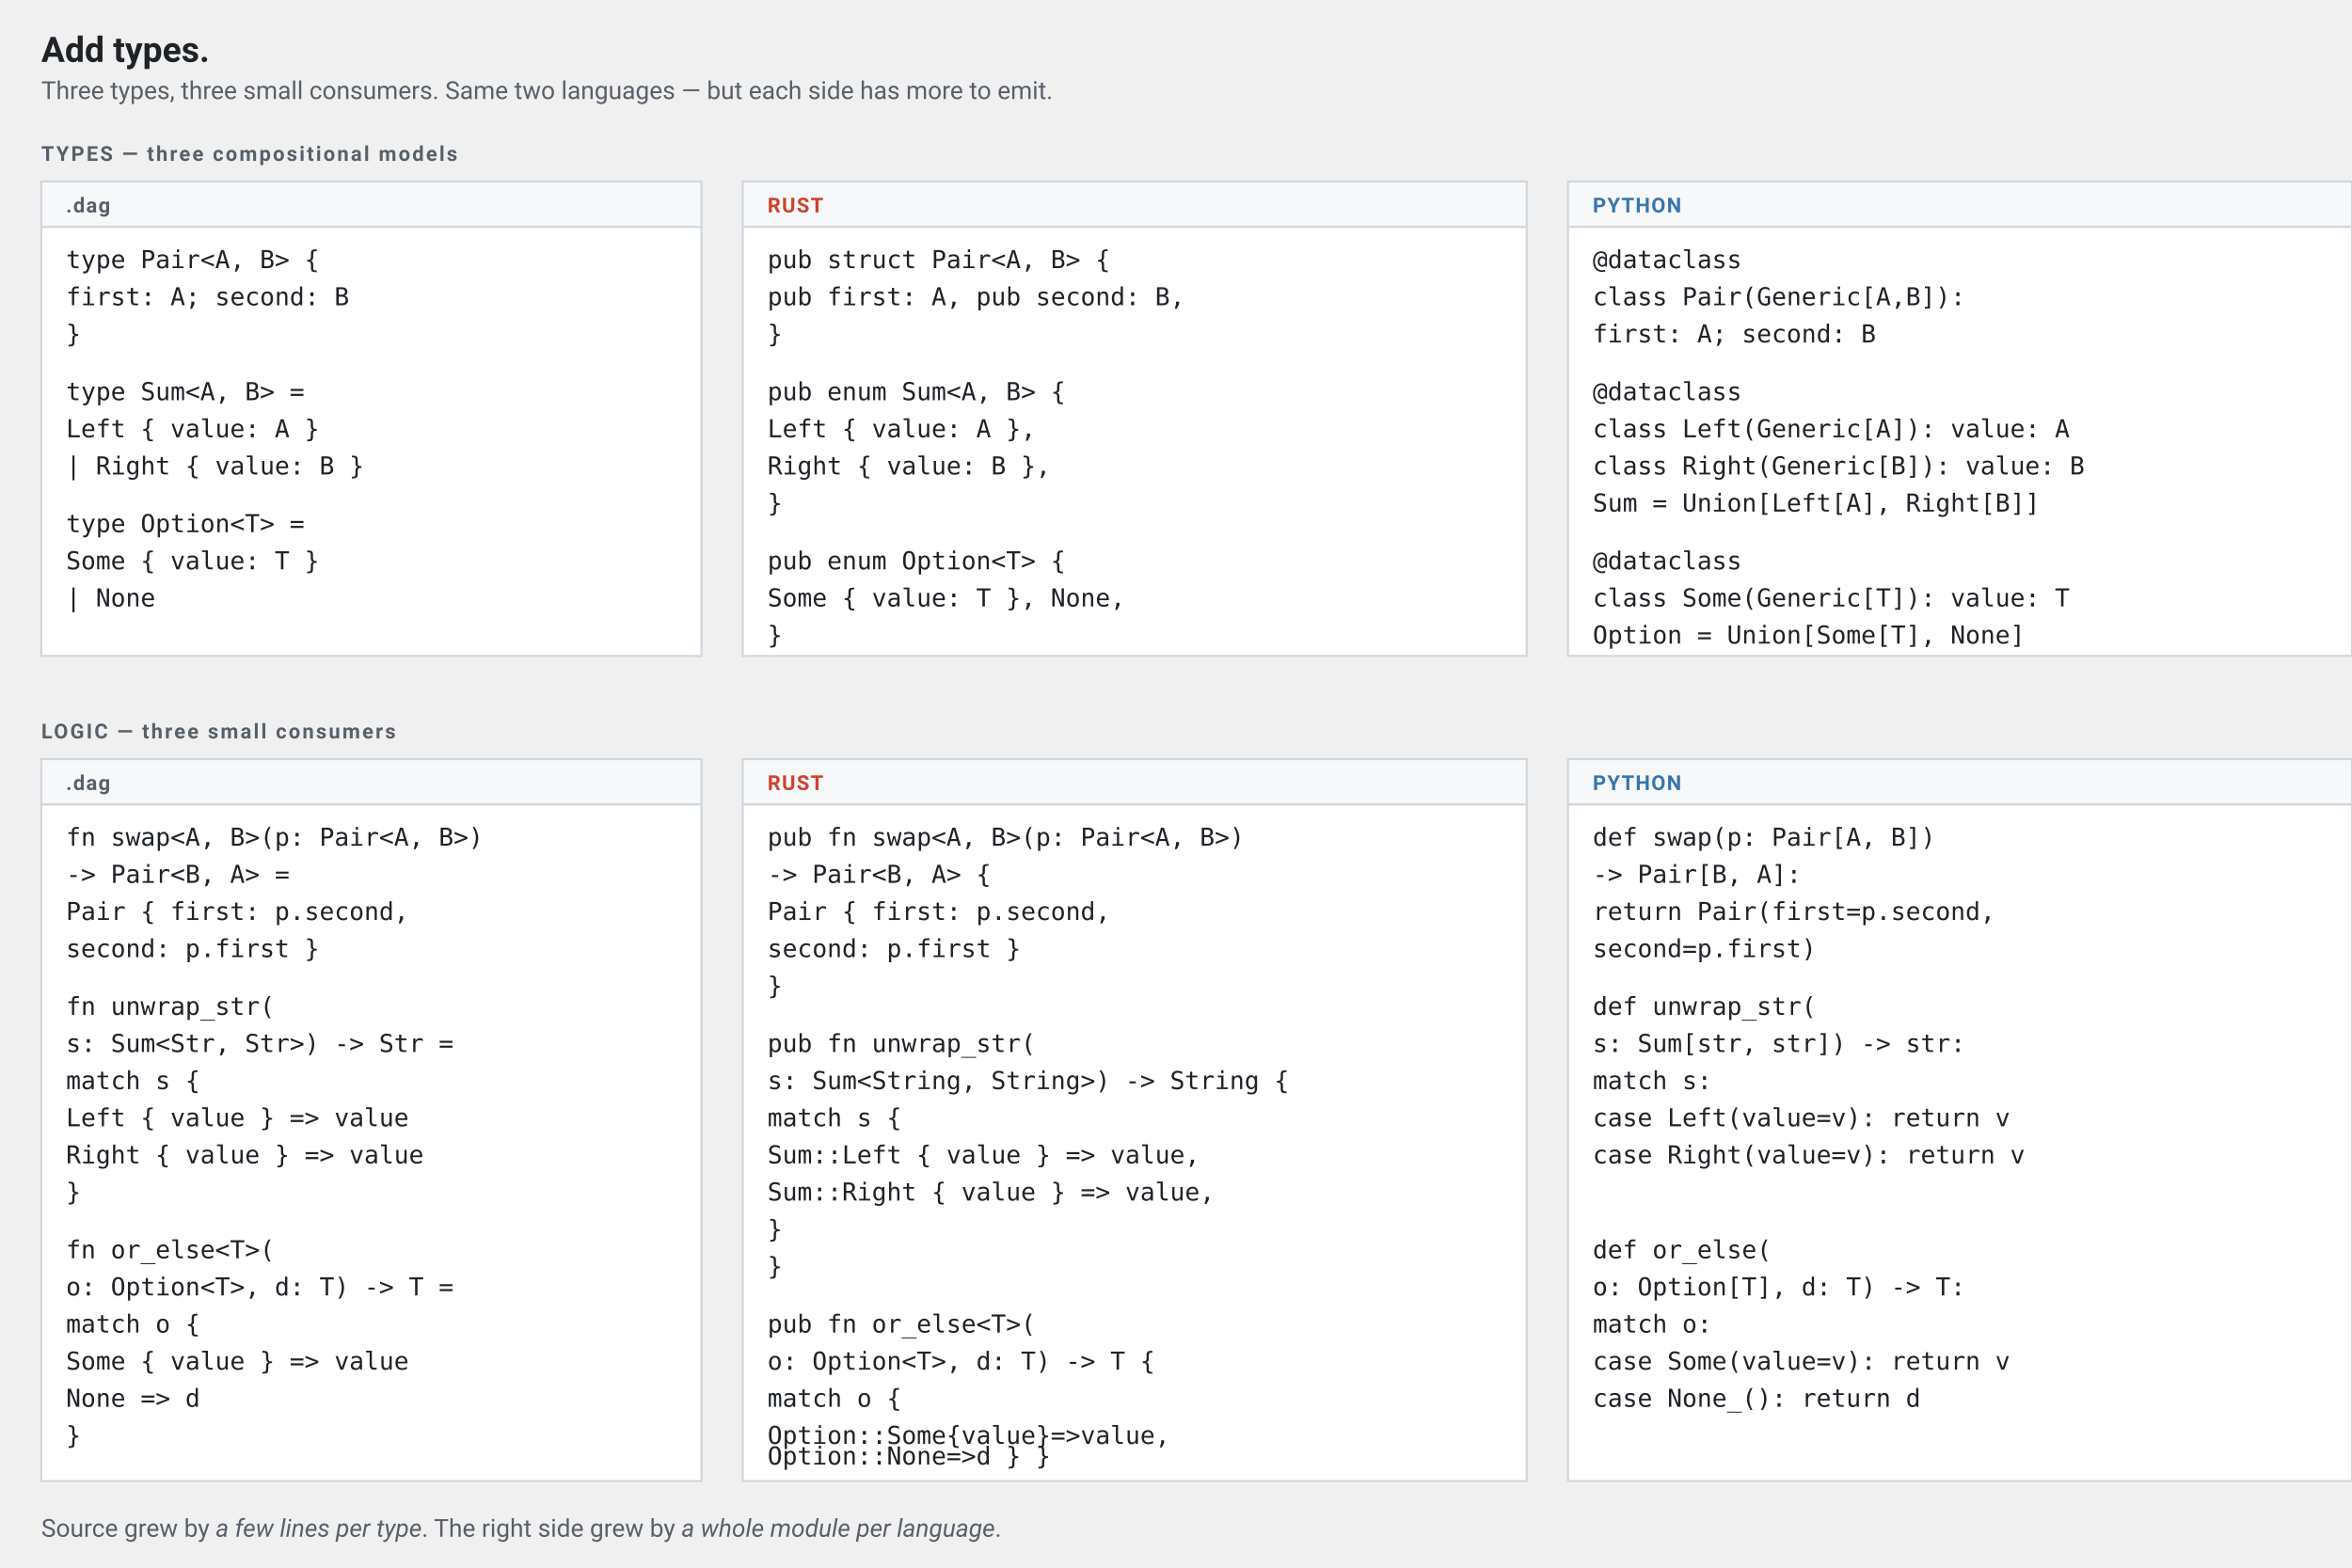
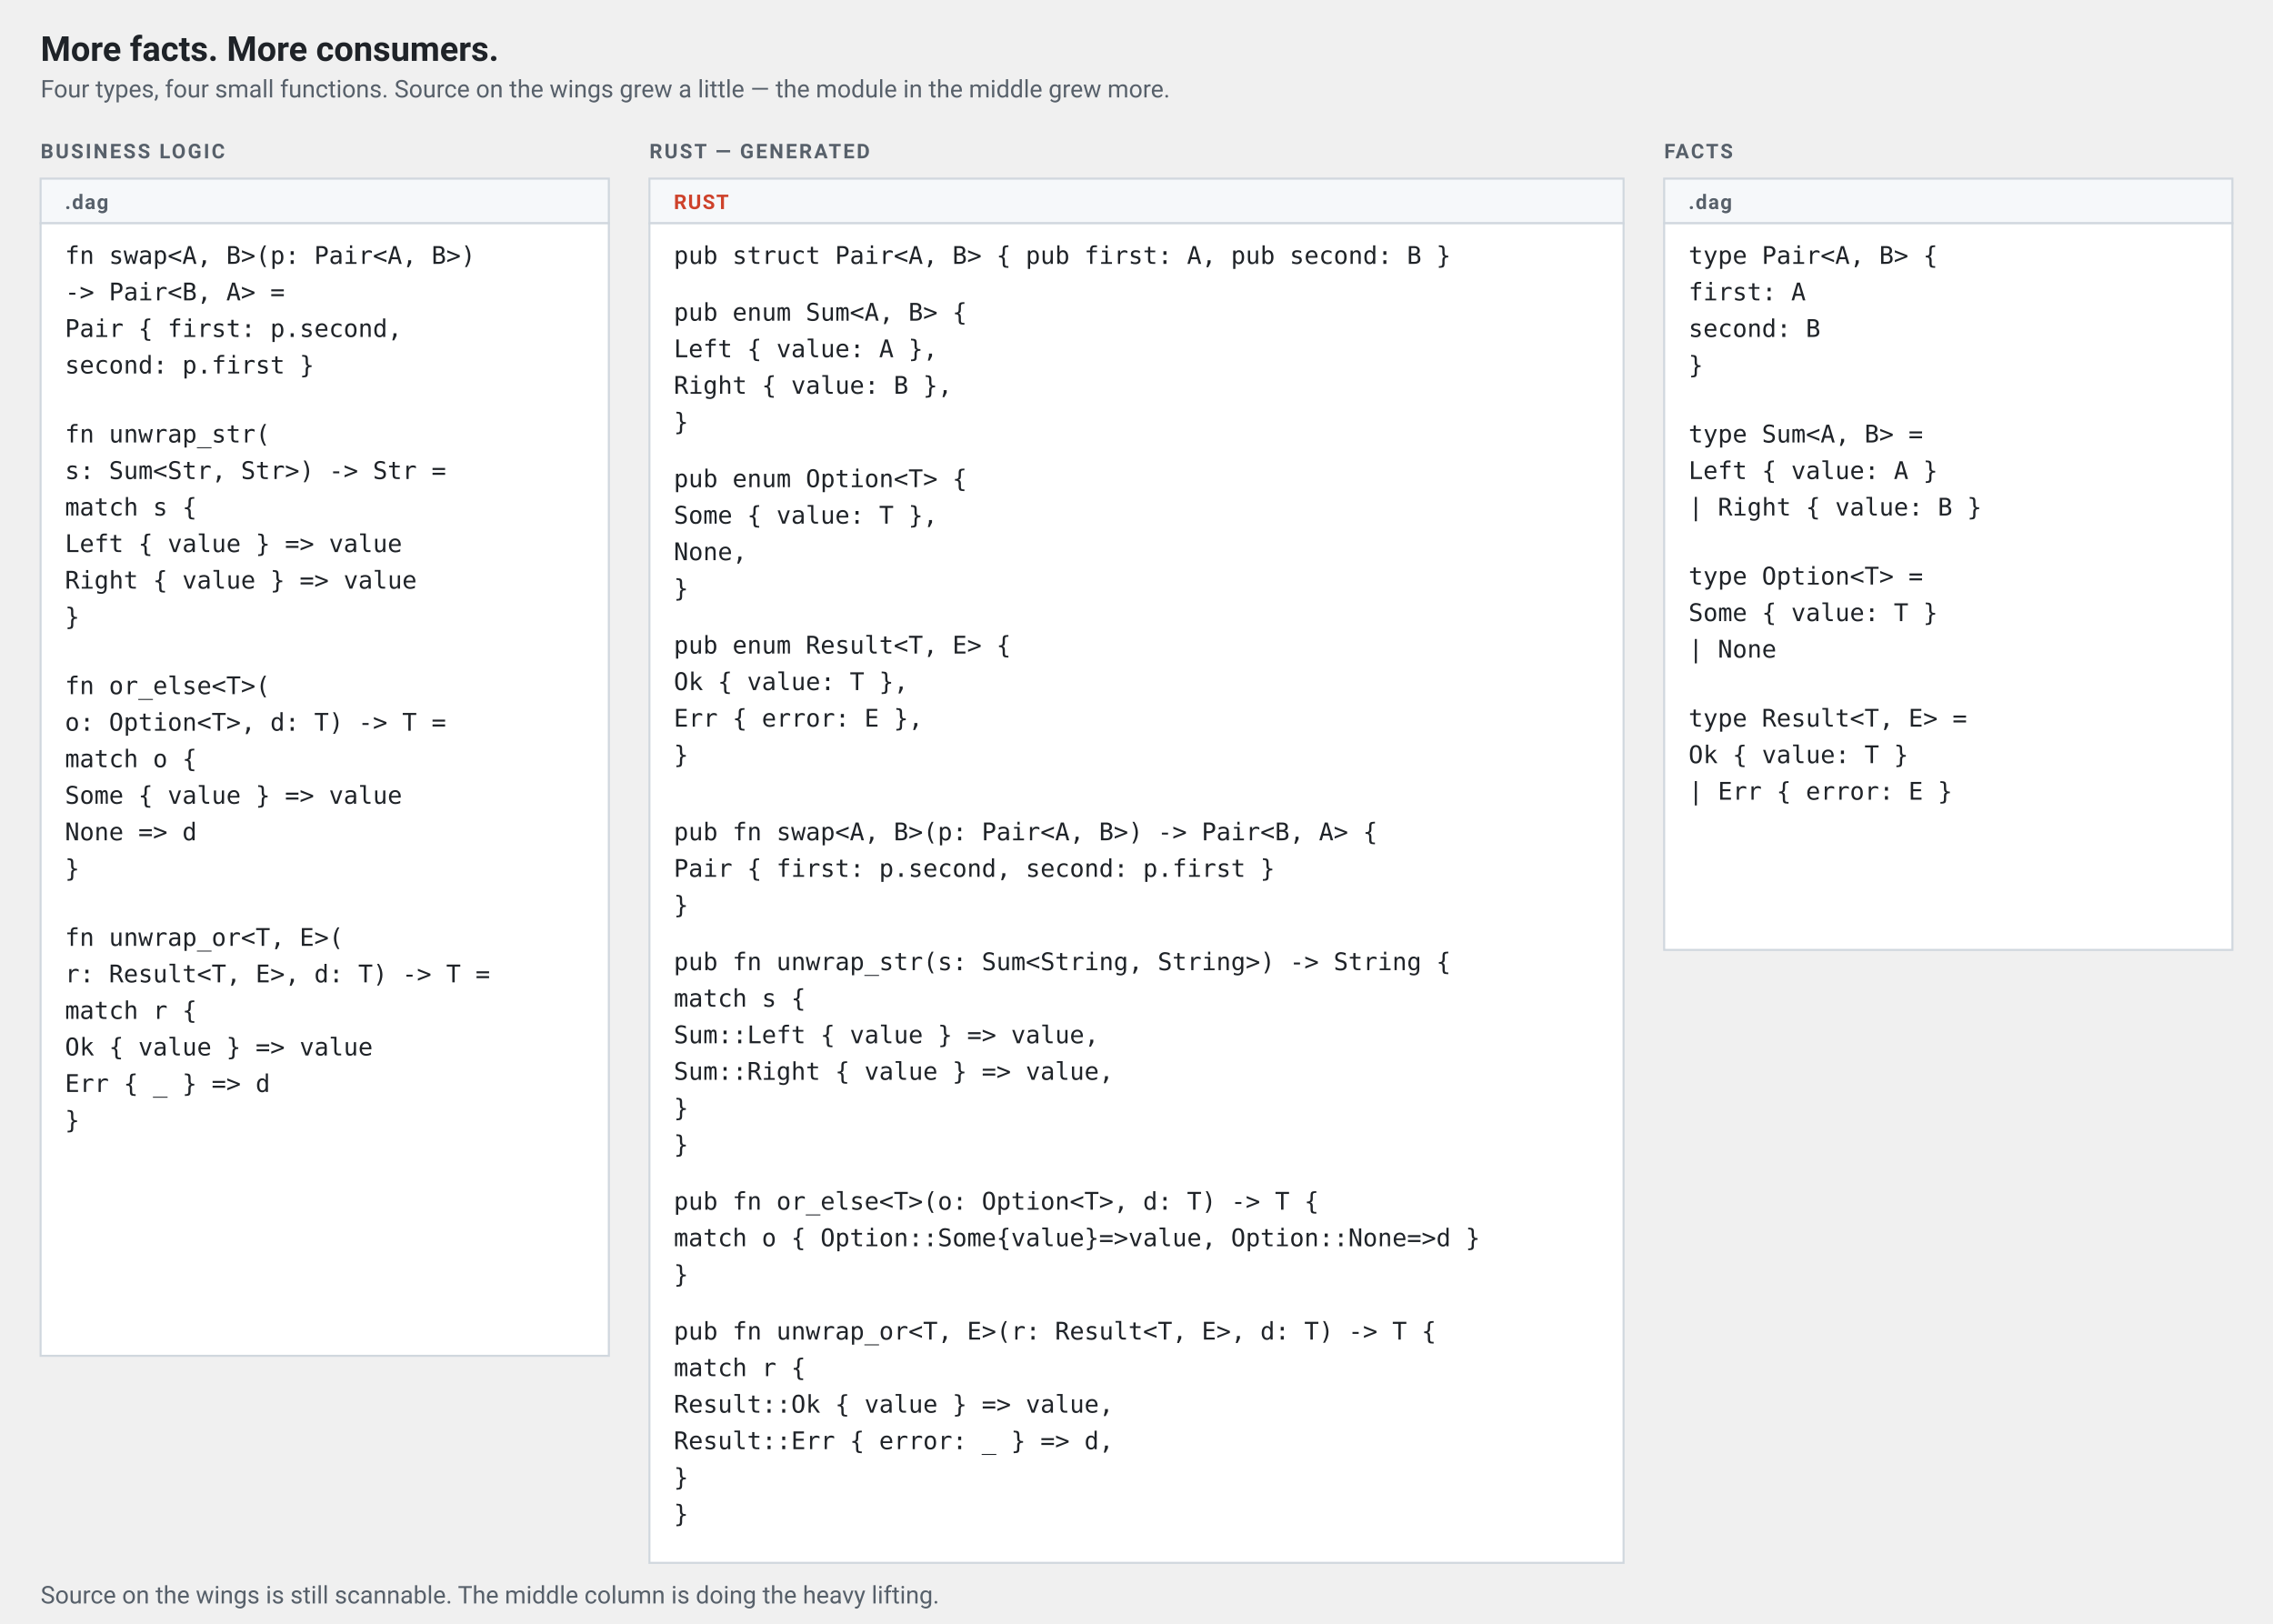
- <svg xmlns="http://www.w3.org/2000/svg" viewBox="0 0 1140 760" font-family="-apple-system, BlinkMacSystemFont, 'Segoe UI', Roboto, sans-serif">
+ <svg xmlns="http://www.w3.org/2000/svg" viewBox="0 0 1120 800" font-family="-apple-system, BlinkMacSystemFont, 'Segoe UI', Roboto, sans-serif">
  <defs>
    <style>
      .title { font-size: 17px; font-weight: 600; fill: #1f2328; }
      .sub { font-size: 12px; fill: #57606a; }
-       .row-label { font-size: 10px; font-weight: 700; fill: #57606a; letter-spacing: 0.10em; }
+       .col-label { font-size: 10px; font-weight: 700; fill: #57606a; letter-spacing: 0.10em; }
      .badge { font-size: 10px; font-weight: 700; letter-spacing: 0.06em; }
-       .badge-rust   { fill: #ce422b; }
-       .badge-python { fill: #3776ab; }
-       .badge-dag    { fill: #57606a; }
+       .badge-rust { fill: #ce422b; }
+       .badge-dag  { fill: #57606a; }
      .code { font-family: ui-monospace, 'SF Mono', Menlo, Consolas, monospace; font-size: 12px; fill: #1f2328; }
      .card { fill: #ffffff; stroke: #d0d7de; stroke-width: 1; }
      .card-header { fill: #f6f8fa; stroke: #d0d7de; stroke-width: 1; }
    </style>
  </defs>
-   <text x="20" y="30" class="title">Add types.</text>
-   <text x="20" y="48" class="sub">Three types, three small consumers. Same two languages — but each side has more to emit.</text>
-   <text x="20" y="78" class="row-label">TYPES — three compositional models</text>
-   <rect x="20" y="88" width="320" height="22" class="card-header" />
+   <text x="20" y="30" class="title">More facts. More consumers.</text>
+   <text x="20" y="48" class="sub">Four types, four small functions. Source on the wings grew a little — the module in the middle grew more.</text>
+   <text x="20" y="78" class="col-label">BUSINESS LOGIC</text>
+   <text x="320" y="78" class="col-label">RUST — GENERATED</text>
+   <text x="820" y="78" class="col-label">FACTS</text>
+   <rect x="20" y="88" width="280" height="22" class="card-header" />
  <text x="32" y="103" class="badge badge-dag">.dag</text>
-   <rect x="20" y="110" width="320" height="208" class="card" />
-   <text x="32" y="130" class="code">type Pair&lt;A, B&gt; {</text>
-   <text x="32" y="148" class="code">  first: A; second: B</text>
-   <text x="32" y="166" class="code">}</text>
-   <text x="32" y="194" class="code">type Sum&lt;A, B&gt; =</text>
-   <text x="32" y="212" class="code">    Left  { value: A }</text>
-   <text x="32" y="230" class="code">  | Right { value: B }</text>
-   <text x="32" y="258" class="code">type Option&lt;T&gt; =</text>
-   <text x="32" y="276" class="code">    Some { value: T }</text>
-   <text x="32" y="294" class="code">  | None</text>
-   <rect x="360" y="88" width="380" height="22" class="card-header" />
-   <text x="372" y="103" class="badge badge-rust">RUST</text>
-   <rect x="360" y="110" width="380" height="208" class="card" />
-   <text x="372" y="130" class="code">pub struct Pair&lt;A, B&gt; {</text>
-   <text x="372" y="148" class="code">    pub first: A, pub second: B,</text>
-   <text x="372" y="166" class="code">}</text>
-   <text x="372" y="194" class="code">pub enum Sum&lt;A, B&gt; {</text>
-   <text x="372" y="212" class="code">    Left  { value: A },</text>
-   <text x="372" y="230" class="code">    Right { value: B },</text>
-   <text x="372" y="248" class="code">}</text>
-   <text x="372" y="276" class="code">pub enum Option&lt;T&gt; {</text>
-   <text x="372" y="294" class="code">    Some { value: T }, None,</text>
-   <text x="372" y="312" class="code">}</text>
-   <rect x="760" y="88" width="380" height="22" class="card-header" />
-   <text x="772" y="103" class="badge badge-python">PYTHON</text>
-   <rect x="760" y="110" width="380" height="208" class="card" />
-   <text x="772" y="130" class="code">@dataclass</text>
-   <text x="772" y="148" class="code">class Pair(Generic[A,B]):</text>
-   <text x="772" y="166" class="code">    first: A; second: B</text>
-   <text x="772" y="194" class="code">@dataclass</text>
-   <text x="772" y="212" class="code">class Left(Generic[A]):  value: A</text>
-   <text x="772" y="230" class="code">class Right(Generic[B]): value: B</text>
-   <text x="772" y="248" class="code">Sum = Union[Left[A], Right[B]]</text>
-   <text x="772" y="276" class="code">@dataclass</text>
-   <text x="772" y="294" class="code">class Some(Generic[T]): value: T</text>
-   <text x="772" y="312" class="code">Option = Union[Some[T], None]</text>
-   <text x="20" y="358" class="row-label">LOGIC — three small consumers</text>
-   <rect x="20" y="368" width="320" height="22" class="card-header" />
-   <text x="32" y="383" class="badge badge-dag">.dag</text>
-   <rect x="20" y="390" width="320" height="328" class="card" />
-   <text x="32" y="410" class="code">fn swap&lt;A, B&gt;(p: Pair&lt;A, B&gt;)</text>
-   <text x="32" y="428" class="code">  -&gt; Pair&lt;B, A&gt; =</text>
-   <text x="32" y="446" class="code">  Pair { first: p.second,</text>
-   <text x="32" y="464" class="code">         second: p.first }</text>
-   <text x="32" y="492" class="code">fn unwrap_str(</text>
-   <text x="32" y="510" class="code">    s: Sum&lt;Str, Str&gt;) -&gt; Str =</text>
-   <text x="32" y="528" class="code">  match s {</text>
-   <text x="32" y="546" class="code">    Left  { value } =&gt; value</text>
-   <text x="32" y="564" class="code">    Right { value } =&gt; value</text>
-   <text x="32" y="582" class="code">  }</text>
-   <text x="32" y="610" class="code">fn or_else&lt;T&gt;(</text>
-   <text x="32" y="628" class="code">    o: Option&lt;T&gt;, d: T) -&gt; T =</text>
-   <text x="32" y="646" class="code">  match o {</text>
-   <text x="32" y="664" class="code">    Some { value } =&gt; value</text>
-   <text x="32" y="682" class="code">    None           =&gt; d</text>
-   <text x="32" y="700" class="code">  }</text>
-   <rect x="360" y="368" width="380" height="22" class="card-header" />
-   <text x="372" y="383" class="badge badge-rust">RUST</text>
-   <rect x="360" y="390" width="380" height="328" class="card" />
-   <text x="372" y="410" class="code">pub fn swap&lt;A, B&gt;(p: Pair&lt;A, B&gt;)</text>
-   <text x="372" y="428" class="code">  -&gt; Pair&lt;B, A&gt; {</text>
-   <text x="372" y="446" class="code">    Pair { first: p.second,</text>
-   <text x="372" y="464" class="code">           second: p.first }</text>
-   <text x="372" y="482" class="code">}</text>
-   <text x="372" y="510" class="code">pub fn unwrap_str(</text>
-   <text x="372" y="528" class="code">    s: Sum&lt;String, String&gt;) -&gt; String {</text>
-   <text x="372" y="546" class="code">    match s {</text>
-   <text x="372" y="564" class="code">        Sum::Left  { value } =&gt; value,</text>
-   <text x="372" y="582" class="code">        Sum::Right { value } =&gt; value,</text>
-   <text x="372" y="600" class="code">    }</text>
-   <text x="372" y="618" class="code">}</text>
-   <text x="372" y="646" class="code">pub fn or_else&lt;T&gt;(</text>
-   <text x="372" y="664" class="code">    o: Option&lt;T&gt;, d: T) -&gt; T {</text>
-   <text x="372" y="682" class="code">    match o {</text>
-   <text x="372" y="700" class="code">        Option::Some{value}=&gt;value,</text>
-   <text x="372" y="710" class="code">        Option::None=&gt;d } }</text>
-   <rect x="760" y="368" width="380" height="22" class="card-header" />
-   <text x="772" y="383" class="badge badge-python">PYTHON</text>
-   <rect x="760" y="390" width="380" height="328" class="card" />
-   <text x="772" y="410" class="code">def swap(p: Pair[A, B])</text>
-   <text x="772" y="428" class="code">    -&gt; Pair[B, A]:</text>
-   <text x="772" y="446" class="code">    return Pair(first=p.second,</text>
-   <text x="772" y="464" class="code">                second=p.first)</text>
-   <text x="772" y="492" class="code">def unwrap_str(</text>
-   <text x="772" y="510" class="code">    s: Sum[str, str]) -&gt; str:</text>
-   <text x="772" y="528" class="code">    match s:</text>
-   <text x="772" y="546" class="code">        case Left(value=v):  return v</text>
-   <text x="772" y="564" class="code">        case Right(value=v): return v</text>
-   <text x="772" y="610" class="code">def or_else(</text>
-   <text x="772" y="628" class="code">    o: Option[T], d: T) -&gt; T:</text>
-   <text x="772" y="646" class="code">    match o:</text>
-   <text x="772" y="664" class="code">        case Some(value=v): return v</text>
-   <text x="772" y="682" class="code">        case None_():       return d</text>
-   <text x="20" y="745" class="sub">Source grew by <tspan font-style="italic">a few lines per type</tspan>. The right side grew by <tspan font-style="italic">a whole module per language</tspan>.</text>
+   <rect x="20" y="110" width="280" height="558" class="card" />
+   <text x="32" y="130" class="code">fn swap&lt;A, B&gt;(p: Pair&lt;A, B&gt;)</text>
+   <text x="32" y="148" class="code">  -&gt; Pair&lt;B, A&gt; =</text>
+   <text x="32" y="166" class="code">  Pair { first:  p.second,</text>
+   <text x="32" y="184" class="code">         second: p.first }</text>
+   <text x="32" y="218" class="code">fn unwrap_str(</text>
+   <text x="32" y="236" class="code">    s: Sum&lt;Str, Str&gt;) -&gt; Str =</text>
+   <text x="32" y="254" class="code">  match s {</text>
+   <text x="32" y="272" class="code">    Left  { value } =&gt; value</text>
+   <text x="32" y="290" class="code">    Right { value } =&gt; value</text>
+   <text x="32" y="308" class="code">  }</text>
+   <text x="32" y="342" class="code">fn or_else&lt;T&gt;(</text>
+   <text x="32" y="360" class="code">    o: Option&lt;T&gt;, d: T) -&gt; T =</text>
+   <text x="32" y="378" class="code">  match o {</text>
+   <text x="32" y="396" class="code">    Some { value } =&gt; value</text>
+   <text x="32" y="414" class="code">    None           =&gt; d</text>
+   <text x="32" y="432" class="code">  }</text>
+   <text x="32" y="466" class="code">fn unwrap_or&lt;T, E&gt;(</text>
+   <text x="32" y="484" class="code">    r: Result&lt;T, E&gt;, d: T) -&gt; T =</text>
+   <text x="32" y="502" class="code">  match r {</text>
+   <text x="32" y="520" class="code">    Ok  { value } =&gt; value</text>
+   <text x="32" y="538" class="code">    Err { _ }     =&gt; d</text>
+   <text x="32" y="556" class="code">  }</text>
+   <rect x="320" y="88" width="480" height="22" class="card-header" />
+   <text x="332" y="103" class="badge badge-rust">RUST</text>
+   <rect x="320" y="110" width="480" height="660" class="card" />
+   <text x="332" y="130" class="code">pub struct Pair&lt;A, B&gt; { pub first: A, pub second: B }</text>
+   <text x="332" y="158" class="code">pub enum Sum&lt;A, B&gt; {</text>
+   <text x="332" y="176" class="code">    Left  { value: A },</text>
+   <text x="332" y="194" class="code">    Right { value: B },</text>
+   <text x="332" y="212" class="code">}</text>
+   <text x="332" y="240" class="code">pub enum Option&lt;T&gt; {</text>
+   <text x="332" y="258" class="code">    Some { value: T },</text>
+   <text x="332" y="276" class="code">    None,</text>
+   <text x="332" y="294" class="code">}</text>
+   <text x="332" y="322" class="code">pub enum Result&lt;T, E&gt; {</text>
+   <text x="332" y="340" class="code">    Ok  { value: T },</text>
+   <text x="332" y="358" class="code">    Err { error: E },</text>
+   <text x="332" y="376" class="code">}</text>
+   <text x="332" y="414" class="code">pub fn swap&lt;A, B&gt;(p: Pair&lt;A, B&gt;) -&gt; Pair&lt;B, A&gt; {</text>
+   <text x="332" y="432" class="code">    Pair { first: p.second, second: p.first }</text>
+   <text x="332" y="450" class="code">}</text>
+   <text x="332" y="478" class="code">pub fn unwrap_str(s: Sum&lt;String, String&gt;) -&gt; String {</text>
+   <text x="332" y="496" class="code">    match s {</text>
+   <text x="332" y="514" class="code">        Sum::Left  { value } =&gt; value,</text>
+   <text x="332" y="532" class="code">        Sum::Right { value } =&gt; value,</text>
+   <text x="332" y="550" class="code">    }</text>
+   <text x="332" y="568" class="code">}</text>
+   <text x="332" y="596" class="code">pub fn or_else&lt;T&gt;(o: Option&lt;T&gt;, d: T) -&gt; T {</text>
+   <text x="332" y="614" class="code">    match o { Option::Some{value}=&gt;value, Option::None=&gt;d }</text>
+   <text x="332" y="632" class="code">}</text>
+   <text x="332" y="660" class="code">pub fn unwrap_or&lt;T, E&gt;(r: Result&lt;T, E&gt;, d: T) -&gt; T {</text>
+   <text x="332" y="678" class="code">    match r {</text>
+   <text x="332" y="696" class="code">        Result::Ok  { value }    =&gt; value,</text>
+   <text x="332" y="714" class="code">        Result::Err { error: _ } =&gt; d,</text>
+   <text x="332" y="732" class="code">    }</text>
+   <text x="332" y="750" class="code">}</text>
+   <rect x="820" y="88" width="280" height="22" class="card-header" />
+   <text x="832" y="103" class="badge badge-dag">.dag</text>
+   <rect x="820" y="110" width="280" height="358" class="card" />
+   <text x="832" y="130" class="code">type Pair&lt;A, B&gt; {</text>
+   <text x="832" y="148" class="code">  first: A</text>
+   <text x="832" y="166" class="code">  second: B</text>
+   <text x="832" y="184" class="code">}</text>
+   <text x="832" y="218" class="code">type Sum&lt;A, B&gt; =</text>
+   <text x="832" y="236" class="code">    Left  { value: A }</text>
+   <text x="832" y="254" class="code">  | Right { value: B }</text>
+   <text x="832" y="288" class="code">type Option&lt;T&gt; =</text>
+   <text x="832" y="306" class="code">    Some { value: T }</text>
+   <text x="832" y="324" class="code">  | None</text>
+   <text x="832" y="358" class="code">type Result&lt;T, E&gt; =</text>
+   <text x="832" y="376" class="code">    Ok  { value: T }</text>
+   <text x="832" y="394" class="code">  | Err { error: E }</text>
+   <text x="20" y="790" class="sub">Source on the wings is still scannable. The middle column is doing the heavy lifting.</text>
</svg>
